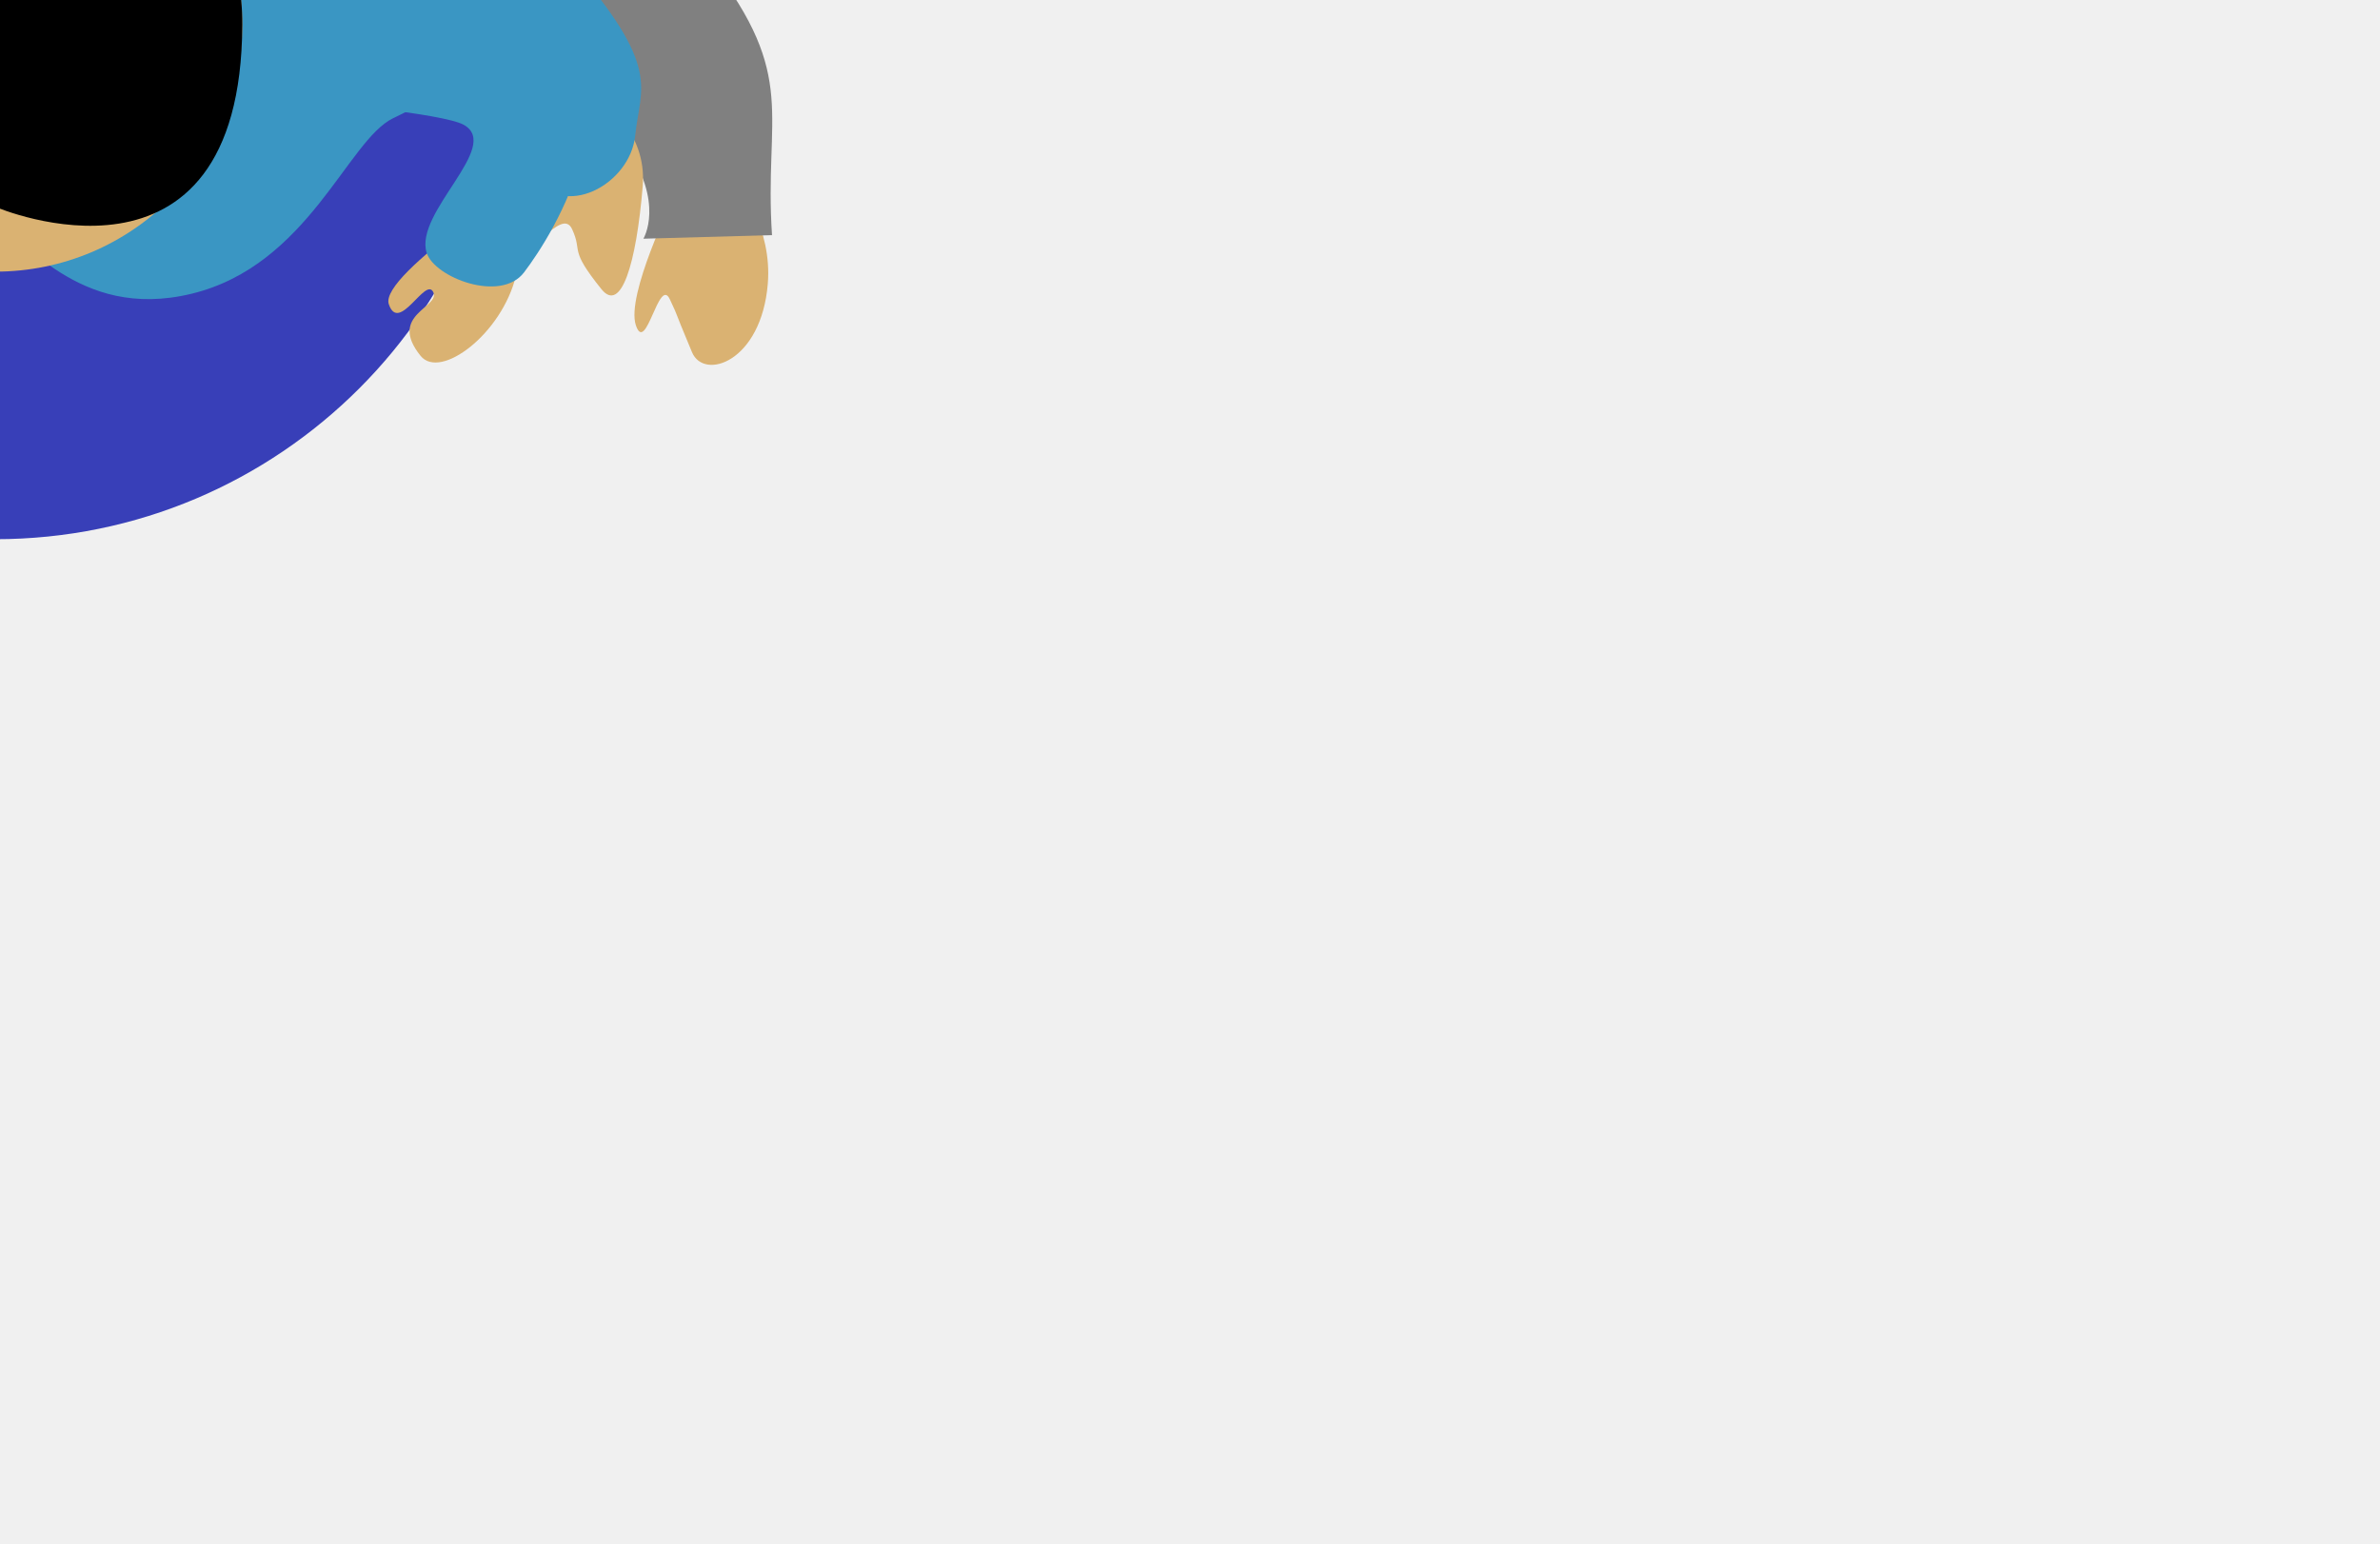
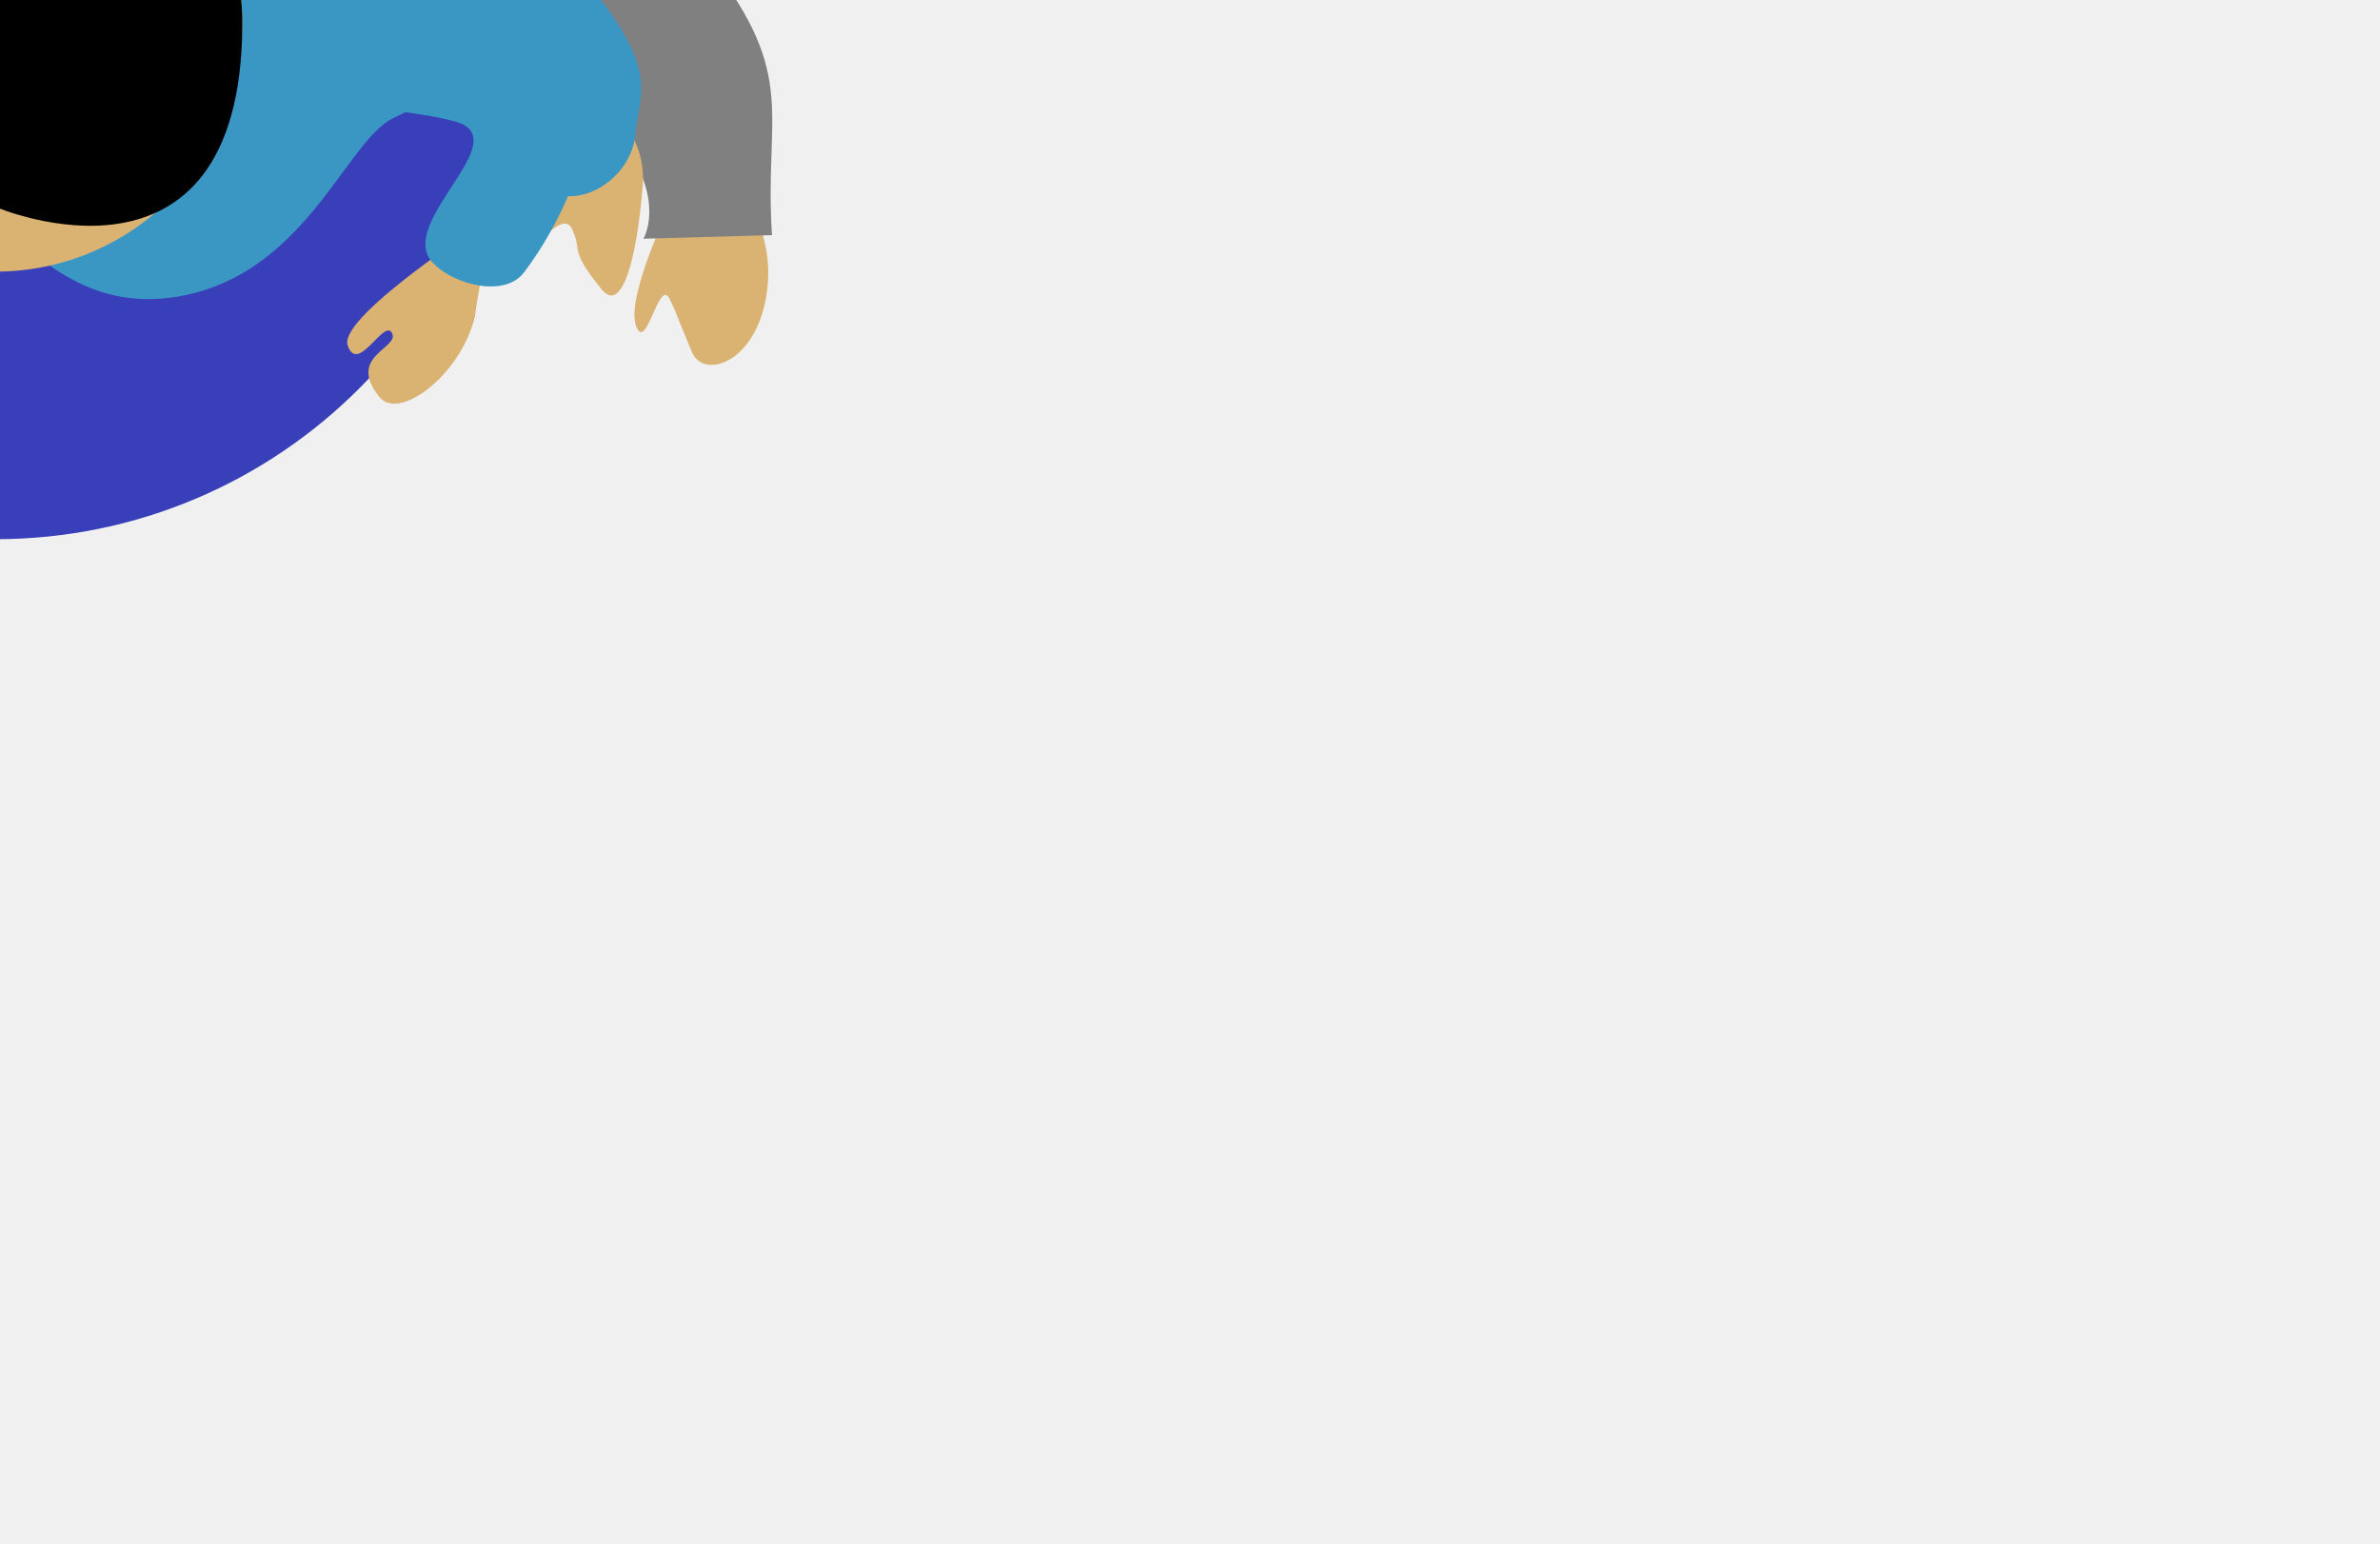
<svg xmlns="http://www.w3.org/2000/svg" width="115.625" height="75" viewBox="0 0 115.625 75" id="svg3431" version="1.1">
  <defs id="defs3433">
    <marker orient="auto" refY="0" refX="0" id="Arrow1Lend" style="overflow:visible">
      <path id="path4359" d="M 0,0 5,-5 -12.5,0 5,5 0,0 Z" style="fill-rule:evenodd;stroke:#000000;stroke-width:1pt" transform="matrix(-0.8,0,0,-0.8,-10,0)" />
    </marker>
    <marker orient="auto" refY="0" refX="0" id="Arrow1Lstart" style="overflow:visible">
      <path id="path4356" d="M 0,0 5,-5 -12.5,0 5,5 0,0 Z" style="fill-rule:evenodd;stroke:#000000;stroke-width:1pt" transform="matrix(0.8,0,0,0.8,10,0)" />
    </marker>
  </defs>
  <g id="man">
    <g id="g4272" class="kick kick--right kick--front" display="none" style="display:none">
      <path id="path4312" d="m -13.25,28.125 0.25,7.25" style="fill:none;fill-rule:evenodd;stroke:#000000;stroke-width:1px;stroke-linecap:butt;stroke-linejoin:miter;stroke-opacity:1" />
      <path id="path4314" d="m -16,27.75 -2.125,5.25" style="fill:none;fill-rule:evenodd;stroke:#000000;stroke-width:1px;stroke-linecap:butt;stroke-linejoin:miter;stroke-opacity:1" />
      <path id="path4316" d="m -10.25,27.875 1.875,5" style="fill:none;fill-rule:evenodd;stroke:#000000;stroke-width:1px;stroke-linecap:butt;stroke-linejoin:miter;stroke-opacity:1" />
    </g>
    <g id="g4280" class="kick kick--left kick--front" style="display:none" display="none">
      <path style="fill:none;fill-rule:evenodd;stroke:#000000;stroke-width:1px;stroke-linecap:butt;stroke-linejoin:miter;stroke-opacity:1" d="m 12.75,28.125 0.25,7.25" id="path3438" />
      <path style="fill:none;fill-rule:evenodd;stroke:#000000;stroke-width:1px;stroke-linecap:butt;stroke-linejoin:miter;stroke-opacity:1" d="m 10,27.75 -2.125,5.25" id="path3440" />
      <path style="fill:none;fill-rule:evenodd;stroke:#000000;stroke-width:1px;stroke-linecap:butt;stroke-linejoin:miter;stroke-opacity:1" d="m 15.75,27.875 1.875,5" id="path3442" />
    </g>
    <g id="g4288" class="kick kick--right kick--back" style="display:none">
      <path style="fill:none;fill-rule:evenodd;stroke:#000000;stroke-width:1px;stroke-linecap:butt;stroke-linejoin:miter;stroke-opacity:1" d="m -13.25,20.125 0.25,7.25" id="path3454" />
      <path style="fill:none;fill-rule:evenodd;stroke:#000000;stroke-width:1px;stroke-linecap:butt;stroke-linejoin:miter;stroke-opacity:1" d="m -16,19.75 -2.125,5.25" id="path3456" />
      <path style="fill:none;fill-rule:evenodd;stroke:#000000;stroke-width:1px;stroke-linecap:butt;stroke-linejoin:miter;stroke-opacity:1" d="m -10.25,19.875 1.875,5" id="path3458" />
    </g>
    <g id="g4296" class="kick kick--left kick--back" style="display:none">
      <path id="path3462" d="m 12.75,20.125 0.25,7.25" style="fill:none;fill-rule:evenodd;stroke:#000000;stroke-width:1px;stroke-linecap:butt;stroke-linejoin:miter;stroke-opacity:1" />
      <path id="path3464" d="m 10,19.75 -2.125,5.25" style="fill:none;fill-rule:evenodd;stroke:#000000;stroke-width:1px;stroke-linecap:butt;stroke-linejoin:miter;stroke-opacity:1" />
      <path id="path3466" d="m 15.75,19.875 1.875,5" style="fill:none;fill-rule:evenodd;stroke:#000000;stroke-width:1px;stroke-linecap:butt;stroke-linejoin:miter;stroke-opacity:1" />
    </g>
    <g id="g4247" class="bottom">
      <g id="g4255" class="leg leg--right">
        <ellipse transform="scale(1,-1)" ry="9" rx="5" cy="3.805" cx="-12.088" id="ellipse4342" style="fill:#af7d24;fill-opacity:1;stroke:#323232;stroke-width:1.5;stroke-miterlimit:4;stroke-dasharray:none;stroke-opacity:0.671" />
        <ellipse transform="scale(1,-1)" style="fill:#af7d24;fill-opacity:1;stroke:#323232;stroke-width:1.5;stroke-miterlimit:4;stroke-dasharray:none;stroke-opacity:0.671" id="path4313" cx="-13.338" cy="-4.924" rx="5" ry="9" />
        <path style="fill:#4c4c4c;fill-opacity:1;fill-rule:evenodd;stroke:none;stroke-width:1px;stroke-linecap:butt;stroke-linejoin:miter;stroke-opacity:1" d="m -21.713,4.423 c -0.625,-4.014 1.78,-12.317 4,-14 2.22,-1.683 10.087,-1.437 11.625,1.625 1.489,2.964 2.023,9.271 1,14.375 -0.963,3.927 -16,2.014 -16.625,-2 z" id="path4315" />
      </g>
      <g id="g4263" class="leg leg--left">
        <ellipse style="fill:#af7d24;fill-opacity:1;stroke:#323232;stroke-width:1.5;stroke-miterlimit:4;stroke-dasharray:none;stroke-opacity:0.671" id="ellipse4826" cx="-11.714" cy="3.805" rx="5" ry="9" transform="scale(-1)" />
        <ellipse ry="9" rx="5" cy="-4.924" cx="-12.964" id="ellipse4828" style="fill:#af7d24;fill-opacity:1;stroke:#323232;stroke-width:1.5;stroke-miterlimit:4;stroke-dasharray:none;stroke-opacity:0.671" transform="scale(-1)" />
        <path id="path4830" d="m 21.339,4.423 c 0.625,-4.014 -1.78,-12.317 -4,-14 -2.22,-1.683 -10.087,-1.437 -11.625,1.625 -1.489,2.964 -2.023,9.271 -1,14.375 0.963,3.927 16,2.014 16.625,-2 z" style="fill:#4c4c4c;fill-opacity:1;fill-rule:evenodd;stroke:none;stroke-width:1px;stroke-linecap:butt;stroke-linejoin:miter;stroke-opacity:1" />
      </g>
    </g>
    <g id="g4155" class="top">
      <rect id="rect4157" style="opacity:0.713;fill:none;fill-opacity:0.721;stroke:none;stroke-width:1;stroke-miterlimit:4;stroke-dasharray:none;stroke-opacity:0.372" width="115.625" height="75" x="-57.875" y="-37.5" ry="0" />
      <ellipse transform="scale(1,-1)" ry="12.5" rx="30" cy="1.302" cx="-0.228" id="path4247" style="fill:#808080;stroke:none;stroke-opacity:0.671" />
      <g transform="translate(-51.25,-27.24999)" class="hands hands--castanetas" id="g4757" display="none" style="display:none">
        <g id="g4749" class="hand hand--right">
          <path id="path4307" d="m 5.162,51.807 c 0,0 -2.601,2.269 -2.375,5 0.314,3.789 3.172,6.181 4.125,5 1.62,-2.01 0.717,-2.473 1.25,-3.625 0.533,-1.153 2.133,1.832 2.625,0.375 0.492,-1.457 -1.625,-6.75 -1.625,-6.75 z" style="fill:#dab272;fill-opacity:1;fill-rule:evenodd;stroke:none;stroke-width:1px;stroke-linecap:butt;stroke-linejoin:miter;stroke-opacity:1" />
          <path id="path4249" d="m 24.272,21.698 c 0,0 -7.485,2.235 -13.25,6.75 -4.235,5.484 -4.235,15.485 -6.75,23.75 l 6.25,1.5 c 0,0 2.024,-11.195 5.5,-15.25 3.476,-4.055 13.5,-6.25 13.5,-6.25 z" style="fill:#808080;fill-rule:evenodd;stroke:none;stroke-width:1px;stroke-linecap:butt;stroke-linejoin:miter;stroke-opacity:0.671" />
        </g>
        <g id="g4753" class="hand hand--left">
          <path style="fill:#dab272;fill-opacity:1;fill-rule:evenodd;stroke:none;stroke-width:1px;stroke-linecap:butt;stroke-linejoin:miter;stroke-opacity:1" d="m 96.883,51.807 c 0,0 2.601,2.269 2.375,5 -0.314,3.789 -3.172,6.181 -4.125,5 -1.62,-2.01 -0.717,-2.473 -1.25,-3.625 -0.533,-1.153 -2.133,1.832 -2.625,0.375 -0.492,-1.457 1.625,-6.75 1.625,-6.75 z" id="path4309" />
          <path style="fill:#808080;fill-rule:evenodd;stroke:none;stroke-width:1px;stroke-linecap:butt;stroke-linejoin:miter;stroke-opacity:0.671" d="m 77.773,21.698 c 0,0 7.485,2.235 13.25,6.75 4.235,5.484 4.235,15.485 6.75,23.75 l -6.25,1.5 c 0,0 -2.024,-11.195 -5.5,-15.25 -3.476,-4.055 -13.5,-6.25 -13.5,-6.25 z" id="path4311" />
        </g>
      </g>
      <g transform="translate(-51.25,-27.24999)" id="g4273" class="hands hands--down" display="none" style="display:none">
        <g class="hand hand--left" id="g4260">
          <path id="path4262" d="m 87.148,36.305 c 0,0 1.629,2.004 1.403,4.735 -0.314,3.789 -3.097,4.721 -3.683,3.321 -1.073,-2.564 -0.54,-1.412 -1.073,-2.564 -0.533,-1.153 -1.161,2.716 -1.653,1.259 -0.492,-1.457 1.802,-6.131 1.802,-6.131 z" style="fill:#dab272;fill-opacity:1;fill-rule:evenodd;stroke:none;stroke-width:1px;stroke-linecap:butt;stroke-linejoin:miter;stroke-opacity:1" />
          <path id="path4264" d="m 77.242,21.698 c 0,0 2.801,-0.682 8.565,3.833 4.235,5.484 2.556,7.264 2.949,13.143 l -6.25,0.174 c 0,0 1.07,-1.738 -0.904,-4.555 -1.974,-2.817 -9.611,-2.096 -9.611,-2.096 z" style="fill:#808080;fill-rule:evenodd;stroke:none;stroke-width:1px;stroke-linecap:butt;stroke-linejoin:miter;stroke-opacity:0.671" />
        </g>
        <g id="g3412" class="hand hand--right">
          <path style="fill:#dab272;fill-opacity:1;fill-rule:evenodd;stroke:none;stroke-width:1px;stroke-linecap:butt;stroke-linejoin:miter;stroke-opacity:1" d="m 14.585,36.305 c 0,0 -1.629,2.004 -1.403,4.735 0.314,3.789 3.097,4.721 3.683,3.321 1.073,-2.564 0.54,-1.412 1.073,-2.564 0.533,-1.153 1.161,2.716 1.653,1.259 0.492,-1.457 -1.802,-6.131 -1.802,-6.131 z" id="path4202" />
          <path style="fill:#808080;fill-rule:evenodd;stroke:none;stroke-width:1px;stroke-linecap:butt;stroke-linejoin:miter;stroke-opacity:0.671" d="m 24.491,21.698 c 0,0 -2.801,-0.682 -8.565,3.833 -4.235,5.484 -2.556,7.264 -2.949,13.143 l 6.25,0.174 c 0,0 -1.07,-1.738 0.904,-4.555 1.974,-2.817 9.611,-2.096 9.611,-2.096 z" id="path4204" />
        </g>
      </g>
      <g transform="translate(-51.25,-27.24999)" class="hands hands--panuelo" id="g4206">
        <g id="g4208" class="hand hand--left">
          <path style="fill:#dab272;fill-opacity:1;fill-rule:evenodd;stroke:none;stroke-width:1px;stroke-linecap:butt;stroke-linejoin:miter;stroke-opacity:1" d="m 87.148,36.305 c 0,0 1.629,2.004 1.403,4.735 -0.314,3.789 -3.097,4.721 -3.683,3.321 -1.073,-2.564 -0.54,-1.412 -1.073,-2.564 -0.533,-1.153 -1.161,2.716 -1.653,1.259 -0.492,-1.457 1.802,-6.131 1.802,-6.131 z" id="path4210" />
          <path style="fill:#808080;fill-rule:evenodd;stroke:none;stroke-width:1px;stroke-linecap:butt;stroke-linejoin:miter;stroke-opacity:0.671" d="m 77.242,21.698 c 0,0 2.801,-0.682 8.565,3.833 4.235,5.484 2.556,7.264 2.949,13.143 l -6.25,0.174 c 0,0 1.07,-1.738 -0.904,-4.555 -1.974,-2.817 -9.611,-2.096 -9.611,-2.096 z" id="path4212" />
        </g>
        <g class="hand hand--right" id="g4220">
          <path style="fill:#dab272;fill-opacity:1;fill-rule:evenodd;stroke:none;stroke-width:1px;stroke-linecap:butt;stroke-linejoin:miter;stroke-opacity:1" d="m -21.293,42.514 h -2.252 c 0,0 -2.601,2.269 -2.375,5 0.282,3.41 2.564,5.54 3.725,5.1 0.005,-1.96 -0.007,-3.954 0.188,-5.734 0.186,-1.702 0.459,-2.997 0.715,-4.365 z" id="path4239" transform="translate(28.70711,9.292894)" />
          <path style="opacity:0.713;fill:#a8f1ff;fill-opacity:1;fill-rule:evenodd;stroke:#787878;stroke-width:1;stroke-linecap:butt;stroke-linejoin:miter;stroke-miterlimit:4;stroke-dasharray:none;stroke-opacity:1" d="m 12.532,54.404 c -0.884,1.768 -2.033,3.005 -3.536,3.359 -1.503,0.354 -4.243,-0.088 -5.48,-2.563 -1.237,-2.475 -2.033,-6.828 -0.442,-9.127 0.574,-0.829 2.78,-3.825 3.094,-5.215 0.619,-2.74 0.283,-6.343 -3.624,-6.629 -3.888,-0.285 -5.834,2.298 -5.834,2.298 0,0 3.158,-0.761 4.773,0.354 1.535,1.059 2.563,3.182 -1.061,4.685 -3.624,1.503 -6.187,6.298 -6.187,9.657 2e-7,4.952 2.917,7.336 4.508,8.75 1.241,1.103 6.718,1.414 8.662,0.177 1.945,-1.237 5.038,-4.331 5.127,-5.745 z" id="path4233" />
          <path style="fill:#dab272;fill-opacity:1;fill-rule:evenodd;stroke:none;stroke-width:1px;stroke-linecap:butt;stroke-linejoin:miter;stroke-opacity:1" d="m -21.47,42.514 c -0.256,1.368 -0.529,2.663 -0.715,4.365 -0.195,1.78 -0.006,3.774 -0.011,5.734 0.129,-0.049 0.305,0.018 0.4,-0.1 1.62,-2.01 0.717,-2.473 1.25,-3.625 0.533,-1.153 2.133,1.832 2.625,0.375 0.492,-1.457 -1.625,-6.75 -1.625,-6.75 z" id="path4222" transform="translate(28.70711,9.292894)" />
          <path style="fill:#808080;fill-rule:evenodd;stroke:none;stroke-width:1px;stroke-linecap:butt;stroke-linejoin:miter;stroke-opacity:0.671" d="m 24.272,21.698 c 0,0 -7.485,2.235 -13.25,6.75 -4.235,5.484 -4.235,15.485 -6.75,23.75 l 6.25,1.5 c 0,0 2.024,-11.195 5.5,-15.25 3.476,-4.055 13.5,-6.25 13.5,-6.25 z" id="path4224" />
        </g>
      </g>
      <g transform="translate(-51.25,-27.24999)" class="head" id="g4775">
        <circle style="fill:#000000;stroke:none;stroke-opacity:1" id="path3443" cx="51.022" cy="-28.448" r="20" transform="scale(1,-1)" />
        <circle style="fill:#000000;stroke:#0094ff;stroke-width:1.5;stroke-miterlimit:4;stroke-dasharray:none;stroke-opacity:0.671" id="path3445" cx="51.022" cy="-28.448" r="10" transform="scale(1,-1)" />
      </g>
    </g>
    <rect ry="0" y="-37.5" x="-57.875" height="75" width="115.625" style="opacity:0.713;fill:none;fill-opacity:0.721;stroke:none;stroke-width:1;stroke-miterlimit:4;stroke-dasharray:none;stroke-opacity:0.372" id="rect4302" />
  </g>
  <g id="woman">
    <g id="g4229" class="bottom">
      <g id="g4300" class="leg leg--left">
        <ellipse style="opacity:0.85;fill:#ff00e8;fill-opacity:1;stroke:#323232;stroke-width:1.292;stroke-miterlimit:4;stroke-dasharray:none;stroke-opacity:0.671" id="ellipse4846" cx="-9.501" cy="-3.233" rx="3.911" ry="12" transform="scale(-1)" />
      </g>
      <g id="g4304" class="leg leg--right">
        <ellipse transform="scale(1,-1)" ry="12" rx="3.911" cy="-3.233" cx="-10.145" id="ellipse4669" style="opacity:0.85;fill:#ff00e8;fill-opacity:1;stroke:#323232;stroke-width:1.292;stroke-miterlimit:4;stroke-dasharray:none;stroke-opacity:0.671" />
      </g>
      <circle transform="scale(1,-1)" r="25" cy="-1.198" cx="-0.228" id="circle4715" style="fill:#383fb8;fill-opacity:1;stroke:none;stroke-width:1.5;stroke-miterlimit:4;stroke-dasharray:none;stroke-opacity:0.671" />
    </g>
    <g id="g4214" class="top">
      <rect id="rect4216" ry="0" y="-37.5" x="-57.875" height="75" width="115.625" style="opacity:0.713;fill:none;fill-opacity:0.721;stroke:none;stroke-width:1;stroke-miterlimit:4;stroke-dasharray:none;stroke-opacity:0.372" />
-       <path transform="scale(1,-1)" style="fill:#3a96c3;fill-opacity:1;stroke:none;stroke-opacity:0.671" d="m 24.272,0.595 c 0,6.513 -10.969,11.793 -24.5,11.793 -13.531,0 -24.5,-5.28 -24.5,-11.793 0,-3.257 0.742,-4.205 5.176,-6.339 2.217,-1.067 4.794,-7.553 9.788,-8.527 5.811,-1.134 8.216,3.073 9.537,3.073 1.383,0 3.89,-4.445 9.537,-3.073 5.674,1.379 7.571,7.46 9.788,8.527 4.434,2.134 5.176,3.082 5.176,6.339 z" id="ellipse4681" />
+       <path transform="scale(1,-1)" style="fill:#3a96c3;fill-opacity:1;stroke:none;stroke-opacity:0.671" d="m 24.272,0.595 c 0,6.513 -10.969,9.793 -24.5,9.793 -13.531,0 -24.5,-3.28 -24.5,-9.793 0,-3.257 0.742,-4.205 5.176,-6.339 2.217,-1.067 4.794,-7.553 9.788,-8.527 5.811,-1.134 8.216,3.073 9.537,3.073 1.383,0 3.89,-4.445 9.537,-3.073 5.674,1.379 7.571,7.46 9.788,8.527 4.434,2.134 5.176,3.082 5.176,6.339 z" id="ellipse4681" />
      <g transform="translate(-51.25,-27.24999)" id="g4745" class="head">
        <path transform="scale(1,-1)" style="fill:#dab272;fill-opacity:1;stroke:none;stroke-width:1.5;stroke-miterlimit:4;stroke-dasharray:none;stroke-opacity:0.671" d="m 63.022,-28.448 a 12,12 0 0 1 -12,12 12,12 0 0 1 -12,-12 12,12 0 0 1 12,-12 12,12 0 0 1 12,12 z" id="circle4691" />
-         <path style="fill:#000000;fill-opacity:1;fill-rule:evenodd;stroke:none;stroke-width:1px;stroke-linecap:butt;stroke-linejoin:miter;stroke-opacity:1" d="m 47.092,21.081 c 1.046,-4.186 1.757,-4.938 0.795,-5.038 -5.122,-0.531 -10.341,-2.917 -3.977,-4.685 6.364,-1.768 11.737,1.797 11.932,2.033 -1.325,0.223 -7.821,-1.498 -4.095,0.485 1.149,0.221 5.579,-0.238 1.867,3.828 -3.712,4.066 -6.522,3.377 -6.522,3.377 z" id="path4695" />
+         <path style="fill:#000000;fill-opacity:1;fill-rule:evenodd;stroke:none;stroke-width:1px;stroke-linecap:butt;stroke-linejoin:miter;stroke-opacity:1" d="m 47.092,21.081 c 1.046,-4.186 1.593,-5.48 0.733,-5.038 -4.935,2.532 -9.837,-2.265 -3.415,-3.81 9.426,-2.268 13.12,2.158 13.12,2.158 0,0 -10.384,-2.06 -5.783,-0.515 1.149,0.221 5.579,-0.238 1.867,3.828 -3.712,4.066 -6.522,3.377 -6.522,3.377 z" id="path4695" />
        <path id="path3810" d="m 63.022,-28.448 c 0.03,6.627 -5.373,12 -12,12 -6.627,0 -11.97,-5.373 -12,-12 -0.062,-14.002 12.062,-8.875 12.062,-8.875 0,0 11.875,-5.065 11.938,8.875 z" style="fill:#000000;fill-opacity:1;stroke:none;stroke-width:1.5;stroke-miterlimit:4;stroke-dasharray:none;stroke-opacity:0.671" transform="scale(1,-1)" />
      </g>
      <g transform="translate(-51.25,-27.24999)" id="g4737" class="hands hands--castanetas" display="none" style="display:none">
        <g id="g4697" class="hand hand--left">
          <path id="path4685" d="m 92.883,51.807 c 0,0 2.601,2.269 2.375,5 -0.314,3.789 -3.172,6.181 -4.125,5 -1.62,-2.01 -0.717,-2.473 -1.25,-3.625 -0.533,-1.153 -2.133,1.832 -2.625,0.375 -0.492,-1.457 1.625,-6.75 1.625,-6.75 l -3.313,-9.562 4.781,-1.219 z" style="fill:#dab272;fill-opacity:1;fill-rule:evenodd;stroke:none;stroke-width:1px;stroke-linecap:butt;stroke-linejoin:miter;stroke-opacity:1" />
          <path id="path4687" d="m 72.273,21.198 c 0,0 10.001,5.581 14.5,10.75 4.499,5.169 5.18,7.992 4.938,10.375 -0.243,2.383 -4.057,3.213 -6.375,1.938 -2.318,-1.276 0.101,-1.945 -3.375,-6 -3.476,-4.055 -13.438,-6.062 -13.438,-6.062 z" style="fill:#3a96c3;fill-opacity:1;fill-rule:evenodd;stroke:none;stroke-width:1px;stroke-linecap:butt;stroke-linejoin:miter;stroke-opacity:0.671" />
        </g>
        <g id="g4271" class="hand hand--right">
          <path style="fill:#dab272;fill-opacity:1;fill-rule:evenodd;stroke:none;stroke-width:1px;stroke-linecap:butt;stroke-linejoin:miter;stroke-opacity:1" d="m 9.287,51.807 c 0,0 -2.601,2.269 -2.375,5 0.314,3.789 3.172,6.181 4.125,5 1.62,-2.01 0.717,-2.473 1.25,-3.625 0.533,-1.153 2.133,1.832 2.625,0.375 0.492,-1.457 -1.625,-6.75 -1.625,-6.75 l 3.313,-9.562 -4.781,-1.219 z" id="path4703" />
          <path style="fill:#3a96c3;fill-opacity:1;fill-rule:evenodd;stroke:none;stroke-width:1px;stroke-linecap:butt;stroke-linejoin:miter;stroke-opacity:0.671" d="m 29.897,21.198 c 0,0 -10.001,5.581 -14.5,10.75 -4.499,5.169 -5.18,7.992 -4.938,10.375 0.243,2.383 4.057,3.213 6.375,1.938 2.318,-1.276 -0.101,-1.945 3.375,-6 3.476,-4.055 13.438,-6.062 13.438,-6.062 z" id="path4705" />
        </g>
      </g>
      <g transform="translate(-51.25,-27.24999)" class="hands hands--down" id="g4186" display="none" style="display:none">
        <g id="g4188" class="hand hand--left">
          <path style="fill:#dab272;fill-opacity:1;fill-rule:evenodd;stroke:none;stroke-width:1px;stroke-linecap:butt;stroke-linejoin:miter;stroke-opacity:1" d="m 80.453,32.185 c 0,0 2.247,1.385 2.021,4.116 -0.314,3.789 -1.051,6.181 -2.004,5 -1.62,-2.01 -0.893,-1.765 -1.427,-2.918 -0.533,-1.153 -2.133,1.832 -2.625,0.375 -0.492,-1.457 2.862,-5.159 2.862,-5.159 z" id="path4190" />
          <path style="fill:#3a96c3;fill-opacity:1;fill-rule:evenodd;stroke:none;stroke-width:1px;stroke-linecap:butt;stroke-linejoin:miter;stroke-opacity:0.671" d="m 70.273,21.198 c 0,0 4.167,-0.96 8.666,4.209 4.499,5.169 3.412,6.048 3.17,8.43 -0.243,2.383 -3.499,4.142 -4.961,1.938 0,0 -0.517,-3.094 -3.021,-4.055 -2.504,-0.961 -7.604,0.478 -7.604,0.478 z" id="path4192" />
        </g>
        <g id="g4308" class="hand hand--right">
          <path id="path4219" d="m 21.444,32.185 c 0,0 -2.247,1.385 -2.021,4.116 0.314,3.789 1.051,6.181 2.004,5 1.62,-2.01 0.893,-1.765 1.427,-2.918 0.533,-1.153 2.133,1.832 2.625,0.375 0.492,-1.457 -2.862,-5.159 -2.862,-5.159 z" style="fill:#dab272;fill-opacity:1;fill-rule:evenodd;stroke:none;stroke-width:1px;stroke-linecap:butt;stroke-linejoin:miter;stroke-opacity:1" />
          <path id="path4221" d="m 31.625,21.198 c 0,0 -4.167,-0.96 -8.666,4.209 -4.499,5.169 -3.412,6.048 -3.17,8.43 0.243,2.383 3.499,4.142 4.961,1.938 0,0 0.517,-3.094 3.021,-4.055 2.504,-0.961 7.604,0.478 7.604,0.478 z" style="fill:#3a96c3;fill-opacity:1;fill-rule:evenodd;stroke:none;stroke-width:1px;stroke-linecap:butt;stroke-linejoin:miter;stroke-opacity:0.671" />
        </g>
      </g>
      <g transform="translate(-51.25,-27.24999)" id="g4254" class="hands hands--panuelo">
        <g class="hand hand--left" id="g4256">
          <path id="path4258" d="m 80.453,32.185 c 0,0 2.247,1.385 2.021,4.116 -0.314,3.789 -1.051,6.181 -2.004,5 -1.62,-2.01 -0.893,-1.765 -1.427,-2.918 -0.533,-1.153 -2.133,1.832 -2.625,0.375 -0.492,-1.457 2.862,-5.159 2.862,-5.159 z" style="fill:#dab272;fill-opacity:1;fill-rule:evenodd;stroke:none;stroke-width:1px;stroke-linecap:butt;stroke-linejoin:miter;stroke-opacity:1" />
          <path id="path4260" d="m 70.273,21.198 c 0,0 4.167,-0.96 8.666,4.209 4.499,5.169 3.412,6.048 3.17,8.43 -0.243,2.383 -3.499,4.142 -4.961,1.938 0,0 -0.517,-3.094 -3.021,-4.055 -2.504,-0.961 -7.604,0.478 -7.604,0.478 z" style="fill:#3a96c3;fill-opacity:1;fill-rule:evenodd;stroke:none;stroke-width:1px;stroke-linecap:butt;stroke-linejoin:miter;stroke-opacity:0.671" />
        </g>
        <g class="hand hand--right" id="g4275">
          <path style="fill:#dab272;fill-opacity:1;fill-rule:evenodd;stroke:none;stroke-width:1px;stroke-linecap:butt;stroke-linejoin:miter;stroke-opacity:1" d="m -14.479,32.348 -2.41,-0.615 -2.531,10.781 c 0,0 -2.601,2.269 -2.375,5 0.275,3.318 2.438,5.411 3.627,5.125 -0.007,-0.099 -0.023,-0.163 -0.029,-0.262 -0.115,-1.799 -0.115,-3.676 0.166,-5.232 0.281,-1.556 0.677,-3.985 1.246,-6.654 0.569,-2.67 1.311,-5.581 2.289,-8.107 0,0 0.018,-0.035 0.018,-0.035 z" id="path4292" transform="translate(28.70711,9.292894)" />
          <path style="fill:#ffffff;fill-opacity:0.721;fill-rule:evenodd;stroke:#000000;stroke-width:1px;stroke-linecap:butt;stroke-linejoin:miter;stroke-opacity:0.372" d="m 15.822,51.121 c 0,0 2.828,0.53 3.005,2.828 0.177,2.298 0,5.303 -3.712,6.364 -3.774,1.078 -8.309,1.945 -12.551,-0.53 -4.243,-2.475 -7.159,-6.478 -7.159,-9.546 -1.187,-9.039 11.793,-8.178 12.109,-12.905 0,-4.95 -3.536,-5.922 -6.187,-6.276 -2.652,-0.354 0.972,-0.795 4.596,-0.088 3.624,0.707 4.895,1.965 5.657,3.889 0.685,1.73 1.326,5.038 0,6.364 -2.577,2.577 -6.276,5.127 -6.099,8.662 0.168,3.362 0.972,6.187 4.154,7.601 3.182,1.414 6.894,0.265 6.894,-2.21 0,-2.475 -0.707,-4.154 -0.707,-4.154 z" id="path4287" />
          <path style="fill:#dab272;fill-opacity:1;fill-rule:evenodd;stroke:none;stroke-width:1px;stroke-linecap:butt;stroke-linejoin:miter;stroke-opacity:1" d="m -14.479,32.348 -0.194,0.035 c -0.978,2.526 -1.72,5.438 -2.289,8.107 -0.569,2.67 -0.965,5.098 -1.246,6.654 -0.281,1.556 -0.104,3.434 0.011,5.232 0.006,0.099 0.022,0.163 0.029,0.262 0.169,-0.041 0.38,0.022 0.498,-0.125 1.62,-2.01 0.717,-2.473 1.25,-3.625 0.533,-1.153 2.133,1.832 2.625,0.375 0.492,-1.457 -1.625,-6.75 -1.625,-6.75 l 3.312,-9.562 z" id="path4277" transform="translate(28.70711,9.292894)" />
          <path id="path4279" d="m 29.897,21.198 c 0,0 -10.001,5.581 -14.5,10.75 -4.499,5.169 -5.18,7.992 -4.938,10.375 0.243,2.383 4.057,3.213 6.375,1.938 2.318,-1.276 -0.101,-1.945 3.375,-6 3.476,-4.055 13.438,-6.062 13.438,-6.062 z" style="fill:#3a96c3;fill-opacity:1;fill-rule:evenodd;stroke:none;stroke-width:1px;stroke-linecap:butt;stroke-linejoin:miter;stroke-opacity:0.671" />
        </g>
      </g>
      <g id="g117" class="hands hands--zarandeo" transform="translate(-51.25,-27.24999)">
        <g class="hand hand--left" id="g109">
-           <path id="path105" d="m 76.32,40.634 c -0.689,2.851 -3.684,5.088 -4.637,3.906 -1.62,-2.01 0.99,-2.359 0.612,-3.105 -0.377,-0.746 -1.664,2.051 -2.156,0.594 -0.492,-1.457 7.419,-6.485 7.419,-6.485 0,0 -0.78,1.688 -1.238,5.09 z" style="fill:#dab272;fill-opacity:1;fill-rule:evenodd;stroke:none;stroke-width:1px;stroke-linecap:butt;stroke-linejoin:miter;stroke-opacity:1" />
+           <path id="path105" d="m 74.32,42.634 c -0.689,2.851 -3.684,5.088 -4.637,3.906 -1.62,-2.01 0.99,-2.359 0.612,-3.105 -0.377,-0.746 -1.664,2.051 -2.156,0.594 -0.492,-1.457 7.419,-6.485 7.419,-6.485 0,0 -0.78,1.688 -1.238,5.09 z" style="fill:#dab272;fill-opacity:1;fill-rule:evenodd;stroke:none;stroke-width:1px;stroke-linecap:butt;stroke-linejoin:miter;stroke-opacity:1" />
          <path id="path107" d="m 70.273,21.198 c 0,0 3.106,0.277 7.606,5.447 4.499,5.169 0.3,11.911 -1.172,13.842 -1.137,1.491 -4.353,0.24 -4.729,-0.955 -0.618,-1.963 3.681,-5.181 1.796,-6.221 -1.015,-0.56 -7.25,-1.113 -7.25,-1.113 z" style="fill:#3a96c3;fill-opacity:1;fill-rule:evenodd;stroke:none;stroke-width:1px;stroke-linecap:butt;stroke-linejoin:miter;stroke-opacity:0.671" />
        </g>
        <g id="g123" class="hand hand--left" transform="matrix(-1,0,0,1,101.9868,0)">
-           <path style="fill:#dab272;fill-opacity:1;fill-rule:evenodd;stroke:none;stroke-width:1px;stroke-linecap:butt;stroke-linejoin:miter;stroke-opacity:1" d="m 76.32,40.634 c -0.689,2.851 -3.684,5.088 -4.637,3.906 -1.62,-2.01 0.99,-2.359 0.612,-3.105 -0.377,-0.746 -1.664,2.051 -2.156,0.594 -0.492,-1.457 7.419,-6.485 7.419,-6.485 0,0 -0.78,1.688 -1.238,5.09 z" id="path119" />
+           <path style="fill:#dab272;fill-opacity:1;fill-rule:evenodd;stroke:none;stroke-width:1px;stroke-linecap:butt;stroke-linejoin:miter;stroke-opacity:1" d="m 74.32,42.634 c -0.689,2.851 -3.684,5.088 -4.637,3.906 -1.62,-2.01 0.99,-2.359 0.612,-3.105 -0.377,-0.746 -1.664,2.051 -2.156,0.594 -0.492,-1.457 7.419,-6.485 7.419,-6.485 0,0 -0.78,1.688 -1.238,5.09 z" id="path119" />
          <path style="fill:#3a96c3;fill-opacity:1;fill-rule:evenodd;stroke:none;stroke-width:1px;stroke-linecap:butt;stroke-linejoin:miter;stroke-opacity:0.671" d="m 70.273,21.198 c 0,0 3.106,0.277 7.606,5.447 4.499,5.169 0.3,11.911 -1.172,13.842 -1.137,1.491 -4.353,0.24 -4.729,-0.955 -0.618,-1.963 3.681,-5.181 1.796,-6.221 -1.015,-0.56 -7.25,-1.113 -7.25,-1.113 z" id="path121" />
        </g>
      </g>
    </g>
    <rect style="opacity:0.713;fill:none;fill-opacity:0.721;stroke:none;stroke-width:1;stroke-miterlimit:4;stroke-dasharray:none;stroke-opacity:0.372" width="115.625" height="75" x="-57.875" y="-37.5" ry="0" id="rect4304" />
  </g>
</svg>
